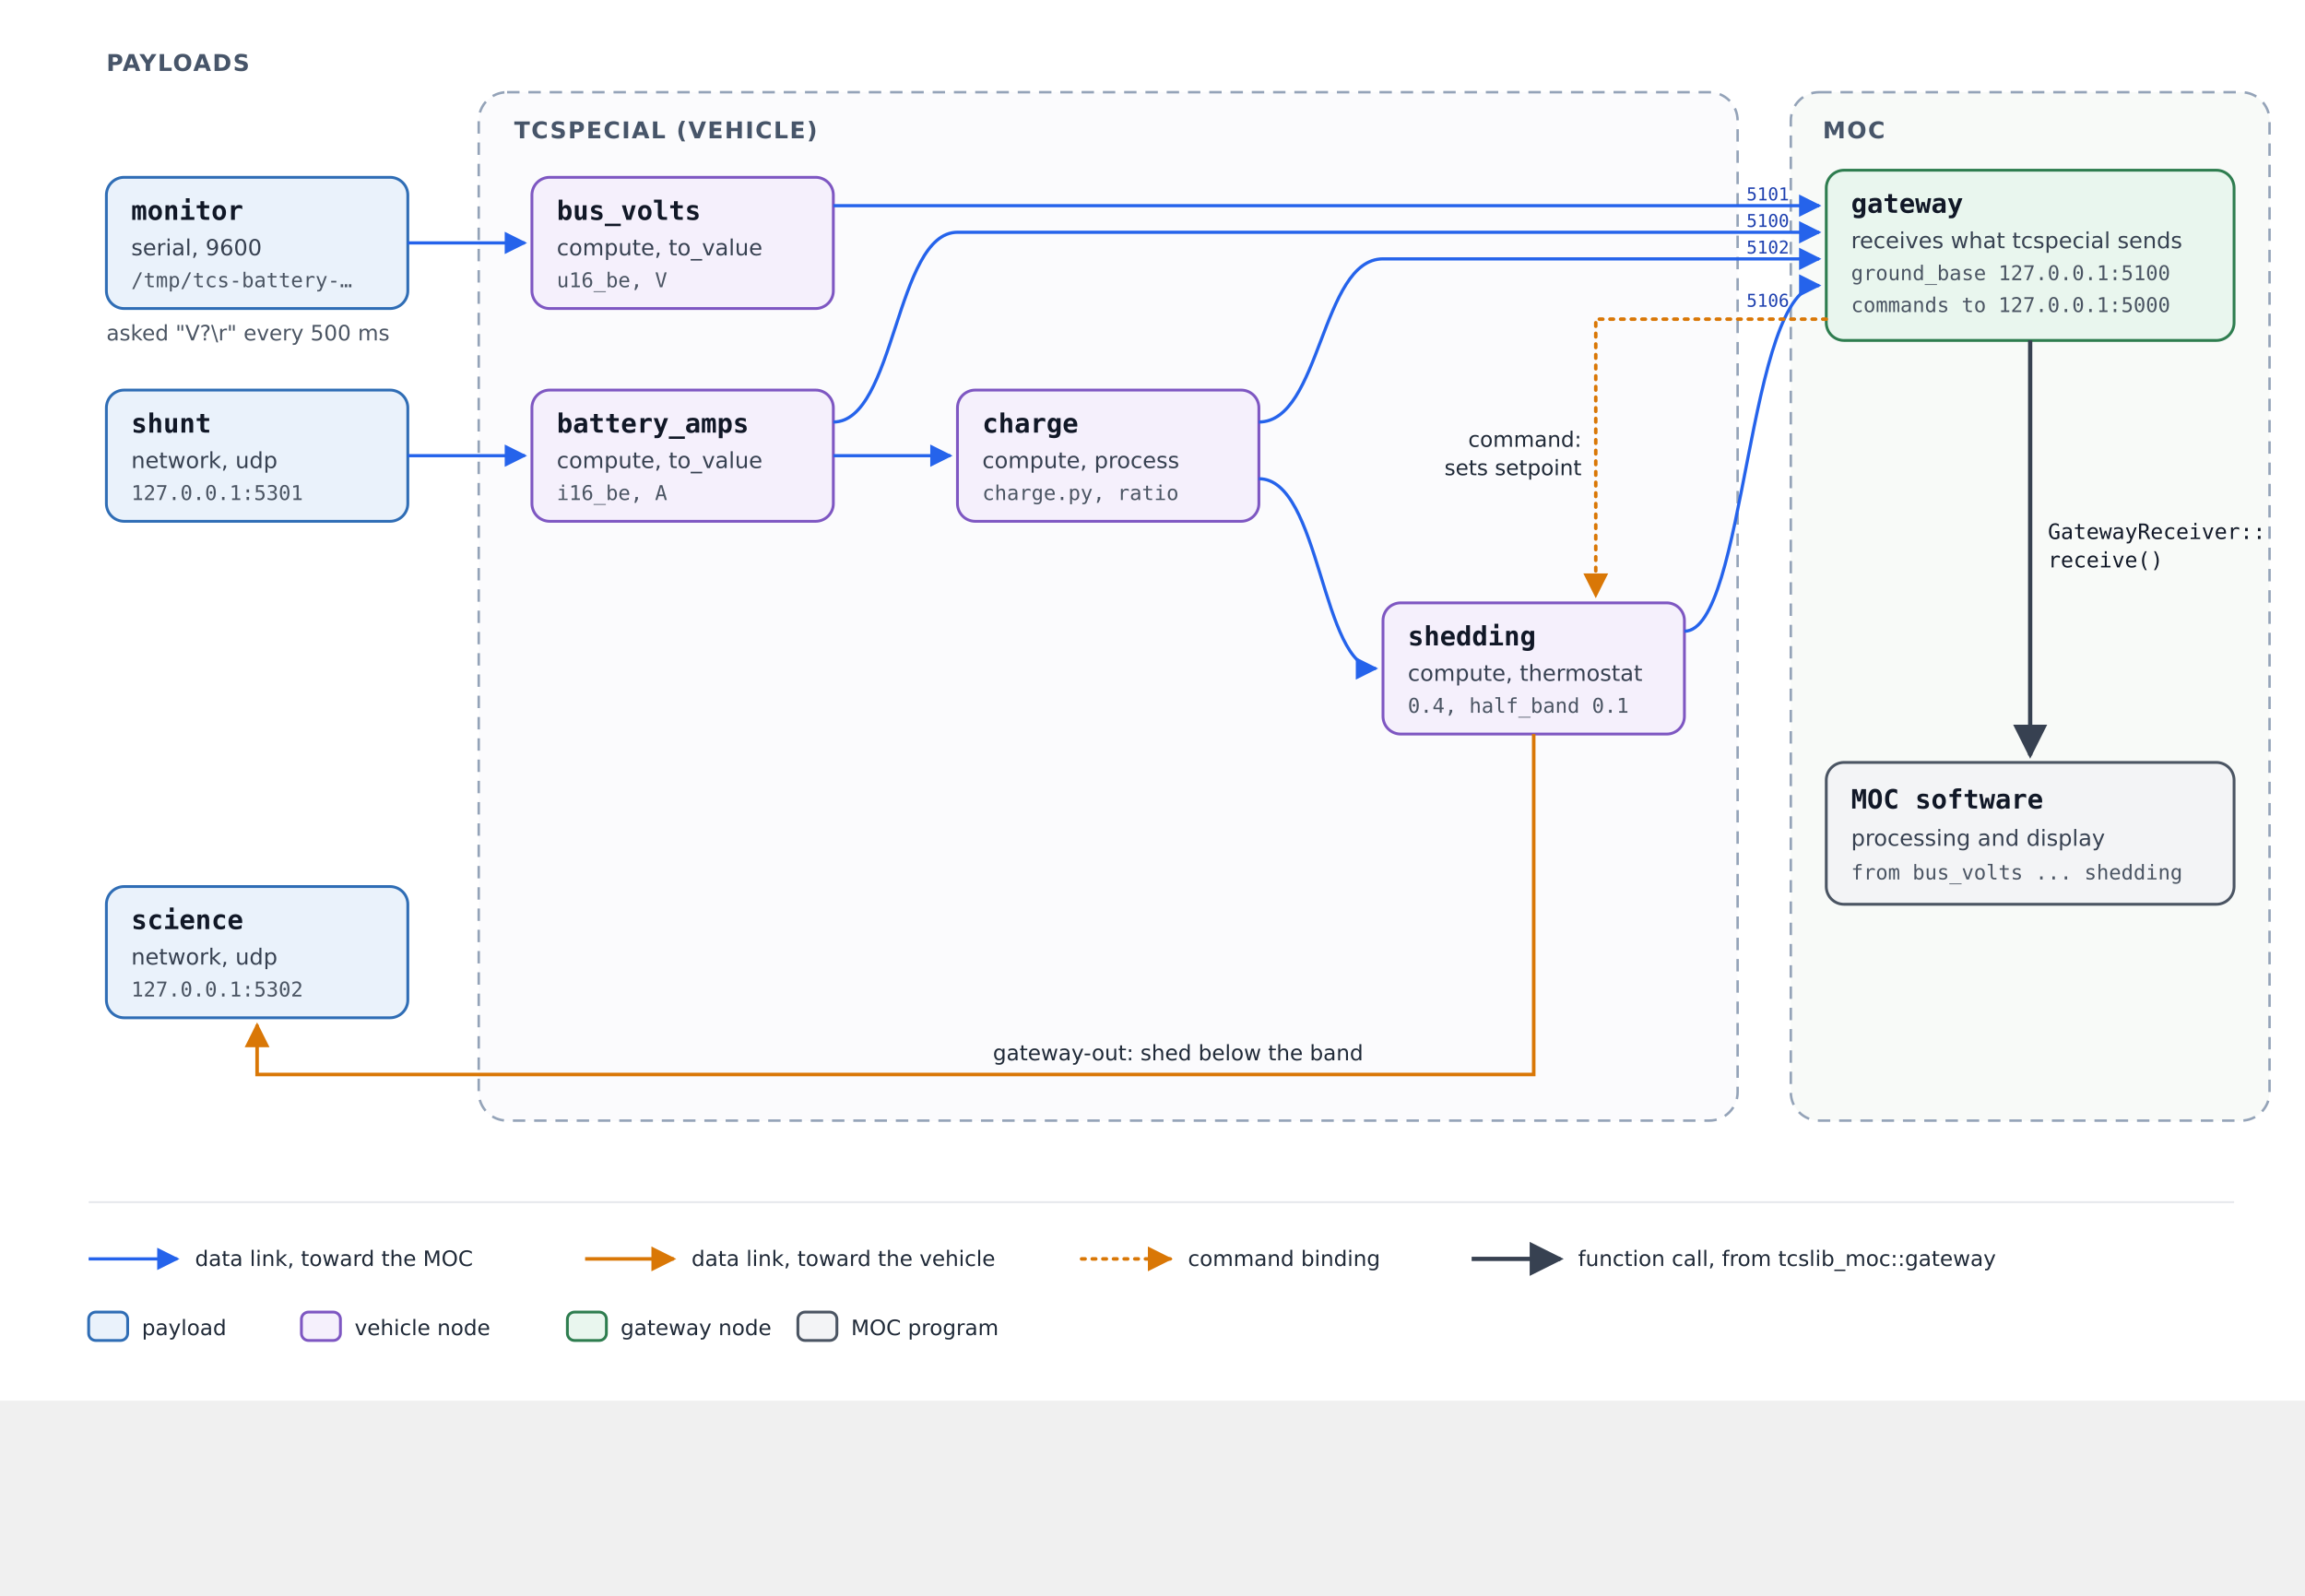
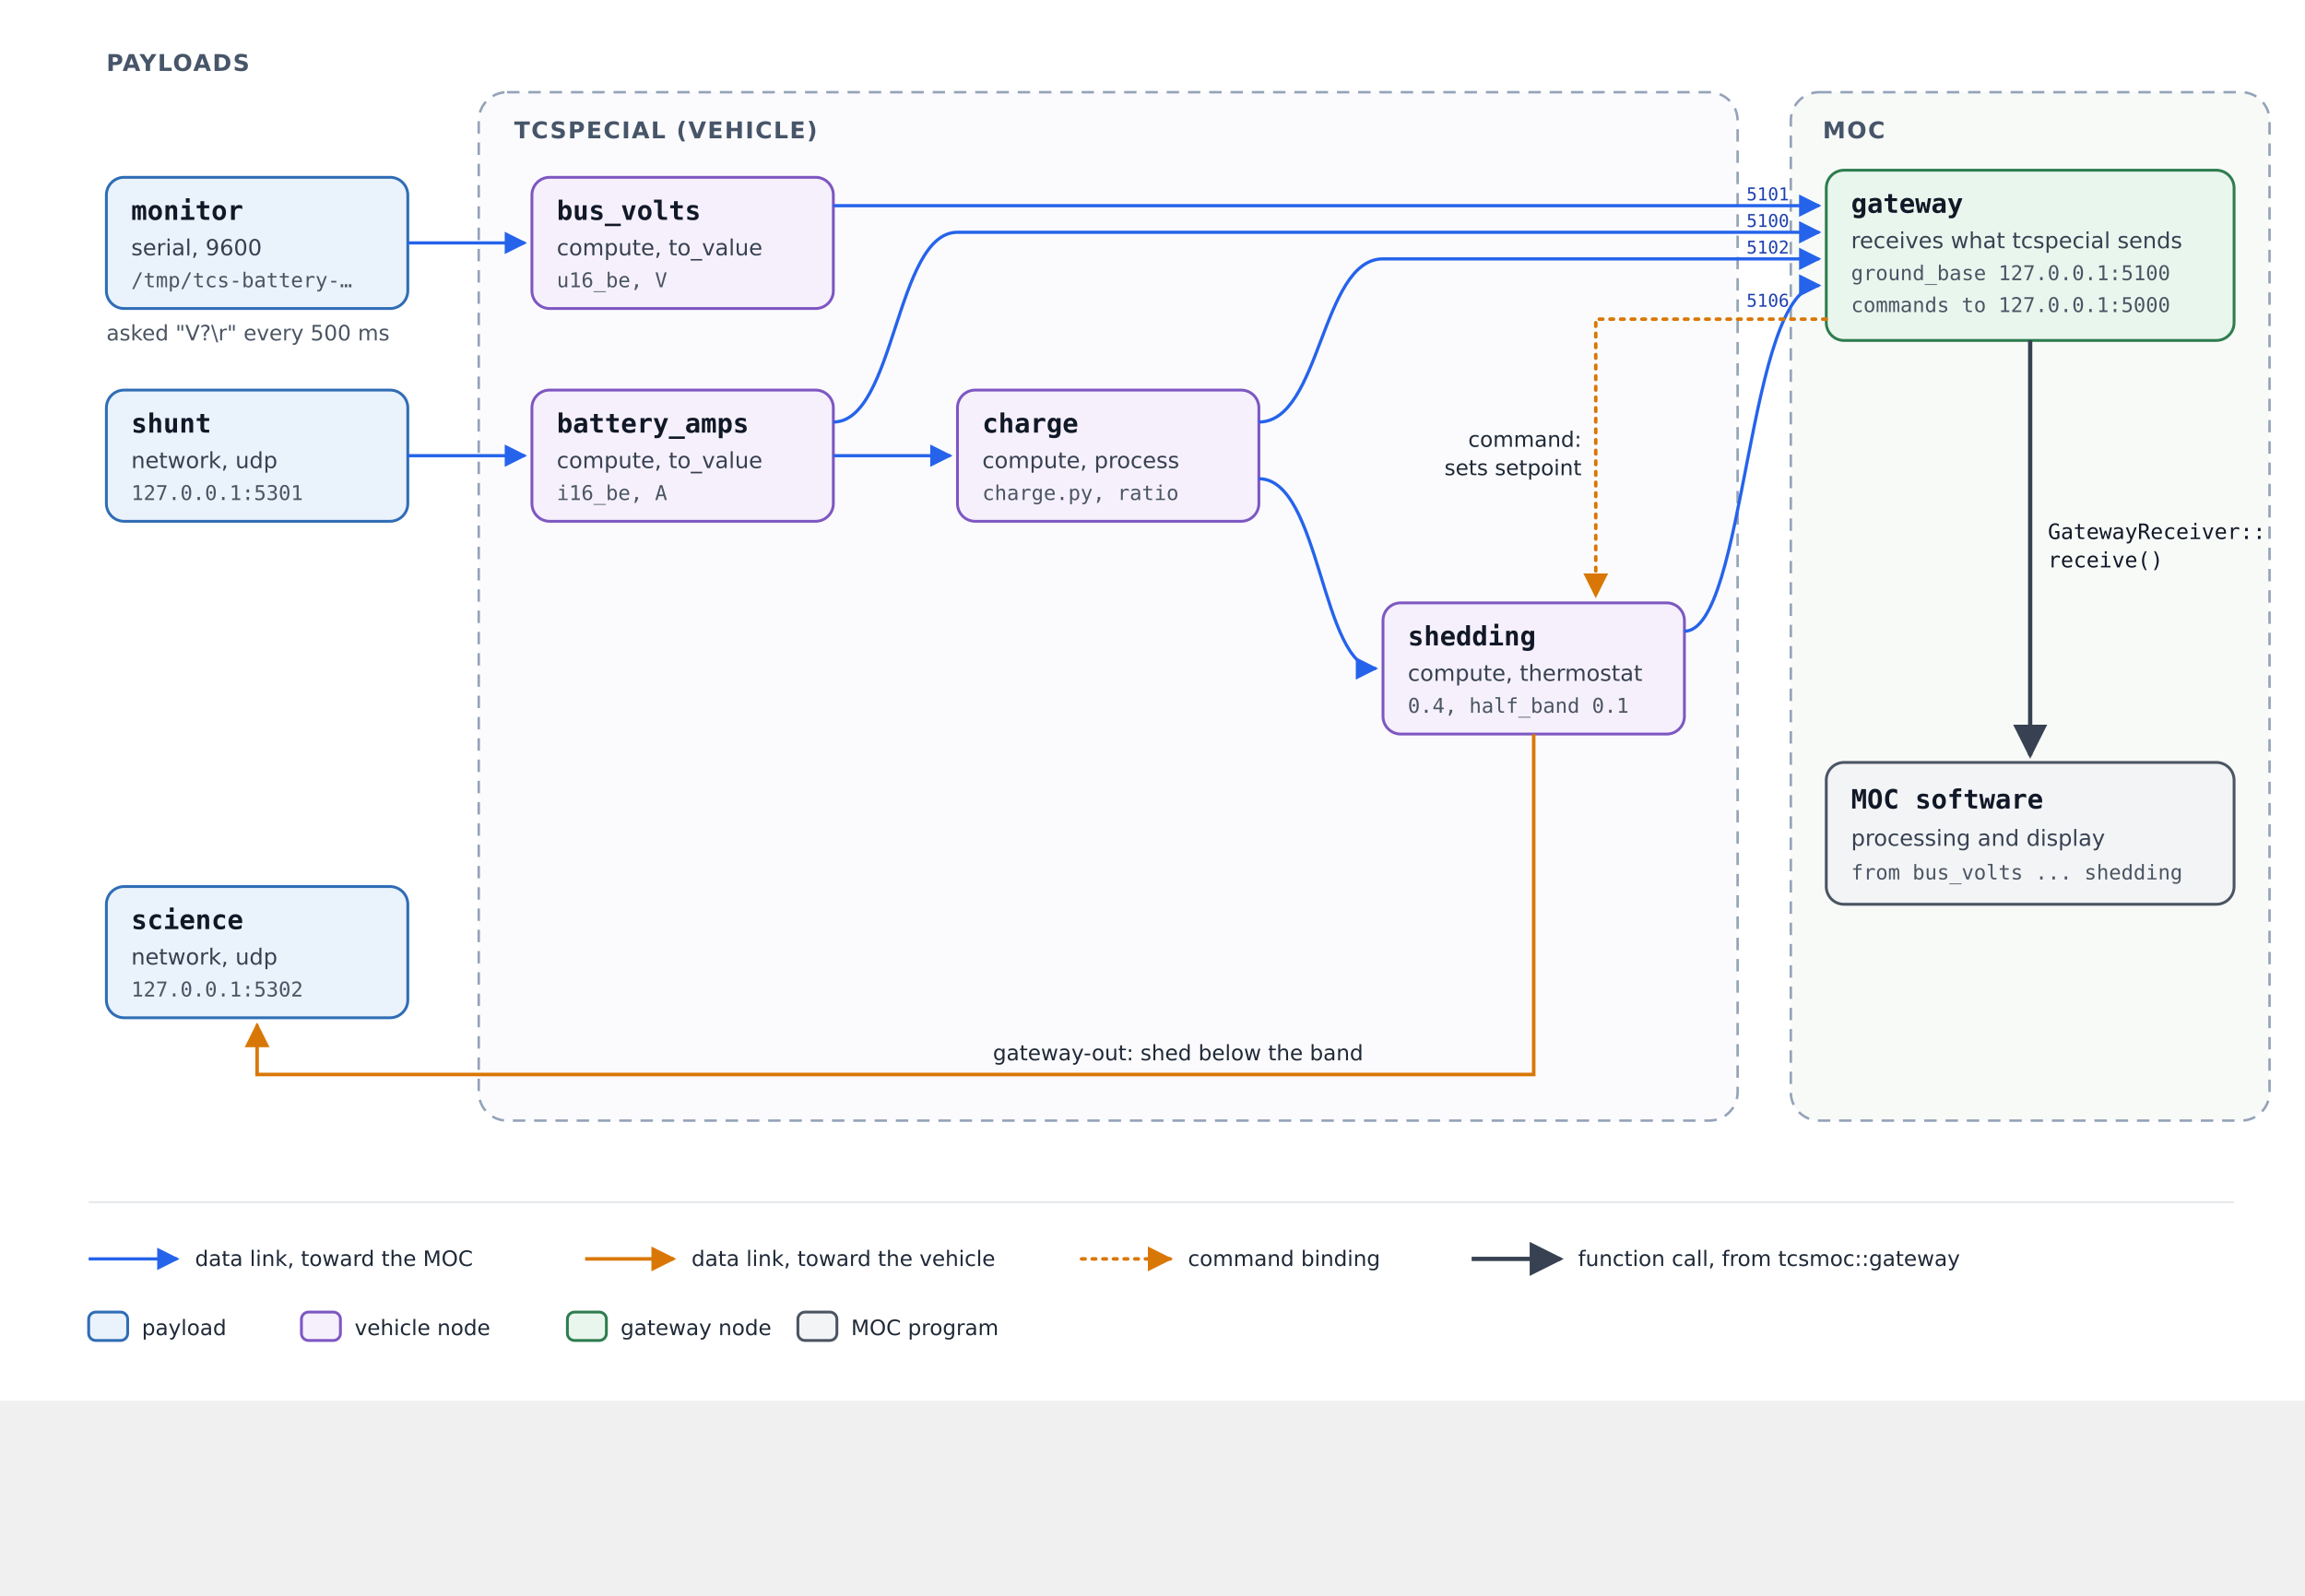
<svg xmlns="http://www.w3.org/2000/svg" width="1300" height="900" viewBox="0 0 1300 900" role="img" aria-labelledby="title desc">
  <defs>
    <style>
      text { font-family: "DejaVu Sans", Helvetica, Arial, sans-serif; fill: #111827; }
      .name { font-family: "DejaVu Sans Mono", Menlo, Consolas, monospace; font-size: 15px; font-weight: bold; }
      .kind { font-size: 12.5px; fill: #374151; }
      .detail { font-family: "DejaVu Sans Mono", Menlo, Consolas, monospace; font-size: 11.5px; fill: #4b5563; }
      .port { font-family: "DejaVu Sans Mono", Menlo, Consolas, monospace; font-size: 10.5px; fill: #6b21a8; }
      .heading { font-size: 13px; font-weight: bold; fill: #475569; letter-spacing: 0.06em; }
      .label { font-size: 12px; fill: #1f2937; }
      .note { font-size: 12px; fill: #4b5563; }
      .payload { fill: #eaf2fb; stroke: #2f6db5; stroke-width: 1.6; }
      .vehicle { fill: #f5f0fc; stroke: #7e57c2; stroke-width: 1.6; }
      .gateway { fill: #e9f6ee; stroke: #2e7d4f; stroke-width: 1.6; }
      .ground { fill: #f3f4f6; stroke: #4b5563; stroke-width: 1.6; }
      .groundside { fill: #f8faf8; stroke: #94a3b8; stroke-width: 1.4; stroke-dasharray: 7 5; }
      .call { fill: none; stroke: #374151; stroke-width: 2.4; }
      .code { font-family: "DejaVu Sans Mono", Menlo, Consolas, monospace; font-size: 12px; fill: #111827; }
      .portno { font-family: "DejaVu Sans Mono", Menlo, Consolas, monospace; font-size: 10px; fill: #1e40af; }
      .boundary { fill: #fbfbfd; stroke: #94a3b8; stroke-width: 1.4; stroke-dasharray: 7 5; }
      .group { fill: none; stroke: #64748b; stroke-width: 1.2; stroke-dasharray: 3 3; }
      .groundward { fill: none; stroke: #2563eb; stroke-width: 1.8; }
      .vehicleward { fill: none; stroke: #d97706; stroke-width: 2; }
      .command { fill: none; stroke: #d97706; stroke-width: 2; stroke-dasharray: 2 4; stroke-linecap: round; }
    </style>
    <marker id="arrow-blue" viewBox="0 0 10 10" refX="9" refY="5" markerWidth="7" markerHeight="7" orient="auto-start-reverse">
      <path d="M0,0 L10,5 L0,10 z" fill="#2563eb" />
    </marker>
    <marker id="arrow-orange" viewBox="0 0 10 10" refX="9" refY="5" markerWidth="7" markerHeight="7" orient="auto-start-reverse">
      <path d="M0,0 L10,5 L0,10 z" fill="#d97706" />
    </marker>
    <marker id="arrow-call" viewBox="0 0 10 10" refX="9" refY="5" markerWidth="8" markerHeight="8" orient="auto-start-reverse">
      <path d="M0,0 L10,5 L0,10 z" fill="#374151" />
    </marker>
  </defs>
  <rect width="1300" height="790" fill="#ffffff" />
  <text class="heading" x="60" y="40">PAYLOADS</text>
  <rect class="boundary" x="270" y="52" width="710" height="580" rx="16" />
  <text class="heading" x="290" y="78">TCSPECIAL (VEHICLE)</text>
  <rect class="payload" x="60" y="100" width="170" height="74" rx="10" />
  <text class="name" x="74" y="124">monitor</text>
  <text class="kind" x="74" y="144">serial, 9600</text>
  <text class="detail" x="74" y="162">/tmp/tcs-battery-…</text>
  <text class="note" x="60" y="192">asked "V?\r" every 500 ms</text>
  <rect class="payload" x="60" y="220" width="170" height="74" rx="10" />
  <text class="name" x="74" y="244">shunt</text>
  <text class="kind" x="74" y="264">network, udp</text>
  <text class="detail" x="74" y="282">127.0.0.1:5301</text>
  <rect class="payload" x="60" y="500" width="170" height="74" rx="10" />
  <text class="name" x="74" y="524">science</text>
  <text class="kind" x="74" y="544">network, udp</text>
  <text class="detail" x="74" y="562">127.0.0.1:5302</text>
  <rect class="vehicle" x="300" y="100" width="170" height="74" rx="10" />
  <text class="name" x="314" y="124">bus_volts</text>
  <text class="kind" x="314" y="144">compute, to_value</text>
  <text class="detail" x="314" y="162">u16_be, V</text>
  <rect class="vehicle" x="300" y="220" width="170" height="74" rx="10" />
  <text class="name" x="314" y="244">battery_amps</text>
  <text class="kind" x="314" y="264">compute, to_value</text>
  <text class="detail" x="314" y="282">i16_be, A</text>
  <rect class="vehicle" x="540" y="220" width="170" height="74" rx="10" />
  <text class="name" x="554" y="244">charge</text>
  <text class="kind" x="554" y="264">compute, process</text>
  <text class="detail" x="554" y="282">charge.py, ratio</text>
  <rect class="vehicle" x="780" y="340" width="170" height="74" rx="10" />
  <text class="name" x="794" y="364">shedding</text>
  <text class="kind" x="794" y="384">compute, thermostat</text>
  <text class="detail" x="794" y="402">0.4, half_band 0.1</text>
  <rect class="groundside" x="1010" y="52" width="270" height="580" rx="16" />
  <text class="heading" x="1028" y="78">MOC</text>
  <rect class="gateway" x="1030" y="96" width="230" height="96" rx="10" />
  <text class="name" x="1044" y="120">gateway</text>
  <text class="kind" x="1044" y="140">receives what tcspecial sends</text>
  <text class="detail" x="1044" y="158">ground_base 127.0.0.1:5100</text>
  <text class="detail" x="1044" y="176">commands to 127.0.0.1:5000</text>
  <rect class="ground" x="1030" y="430" width="230" height="80" rx="10" />
  <text class="name" x="1044" y="456">MOC software</text>
  <text class="kind" x="1044" y="477">processing and display</text>
  <text class="detail" x="1044" y="496">from bus_volts ... shedding</text>
  <path class="groundward" d="M230,137 L296,137" marker-end="url(#arrow-blue)" />
  <path class="groundward" d="M230,257 L296,257" marker-end="url(#arrow-blue)" />
  <path class="groundward" d="M470,116 L1026,116" marker-end="url(#arrow-blue)" />
  <path class="groundward" d="M470,238 C505,238 505,131 540,131 L1026,131" marker-end="url(#arrow-blue)" />
  <path class="groundward" d="M710,238 C745,238 745,146 780,146 L1026,146" marker-end="url(#arrow-blue)" />
  <path class="groundward" d="M950,356 C985,356 985,161 1026,161" marker-end="url(#arrow-blue)" />
  <path class="groundward" d="M470,257 L536,257" marker-end="url(#arrow-blue)" />
  <path class="groundward" d="M710,270 C745,270 745,377 776,377" marker-end="url(#arrow-blue)" />
  <path class="vehicleward" d="M865,414 L865,606 L145,606 L145,578" marker-end="url(#arrow-orange)" />
  <text class="label" x="560" y="598">gateway-out: shed below the band</text>
  <text class="portno" x="985" y="113">5101</text>
  <text class="portno" x="985" y="128">5100</text>
  <text class="portno" x="985" y="143">5102</text>
  <text class="portno" x="985" y="173">5106</text>
  <path class="command" d="M1030,180 L900,180 L900,336" marker-end="url(#arrow-orange)" />
  <text class="label" x="892" y="252" text-anchor="end">command:</text>
  <text class="label" x="892" y="268" text-anchor="end">sets setpoint</text>
  <path class="call" d="M1145,192 L1145,426" marker-end="url(#arrow-call)" />
  <text class="code" x="1155" y="304">GatewayReceiver::</text>
  <text class="code" x="1155" y="320">receive()</text>
  <line x1="50" y1="678" x2="1260" y2="678" stroke="#e5e7eb" stroke-width="1" />
  <path class="groundward" d="M50,710 L100,710" marker-end="url(#arrow-blue)" />
  <text class="label" x="110" y="714">data link, toward the MOC</text>
  <path class="vehicleward" d="M330,710 L380,710" marker-end="url(#arrow-orange)" />
  <text class="label" x="390" y="714">data link, toward the vehicle</text>
  <path class="command" d="M610,710 L660,710" marker-end="url(#arrow-orange)" />
  <text class="label" x="670" y="714">command binding</text>
  <path class="call" d="M830,710 L880,710" marker-end="url(#arrow-call)" />
-   <text class="label" x="890" y="714">function call, from tcslib_moc::gateway</text>
+   <text class="label" x="890" y="714">function call, from tcsmoc::gateway</text>
  <rect class="payload" x="50" y="740" width="22" height="16" rx="4" />
  <text class="label" x="80" y="753">payload</text>
  <rect class="vehicle" x="170" y="740" width="22" height="16" rx="4" />
  <text class="label" x="200" y="753">vehicle node</text>
  <rect class="gateway" x="320" y="740" width="22" height="16" rx="4" />
  <text class="label" x="350" y="753">gateway node</text>
  <rect class="ground" x="450" y="740" width="22" height="16" rx="4" />
  <text class="label" x="480" y="753">MOC program</text>
</svg>
